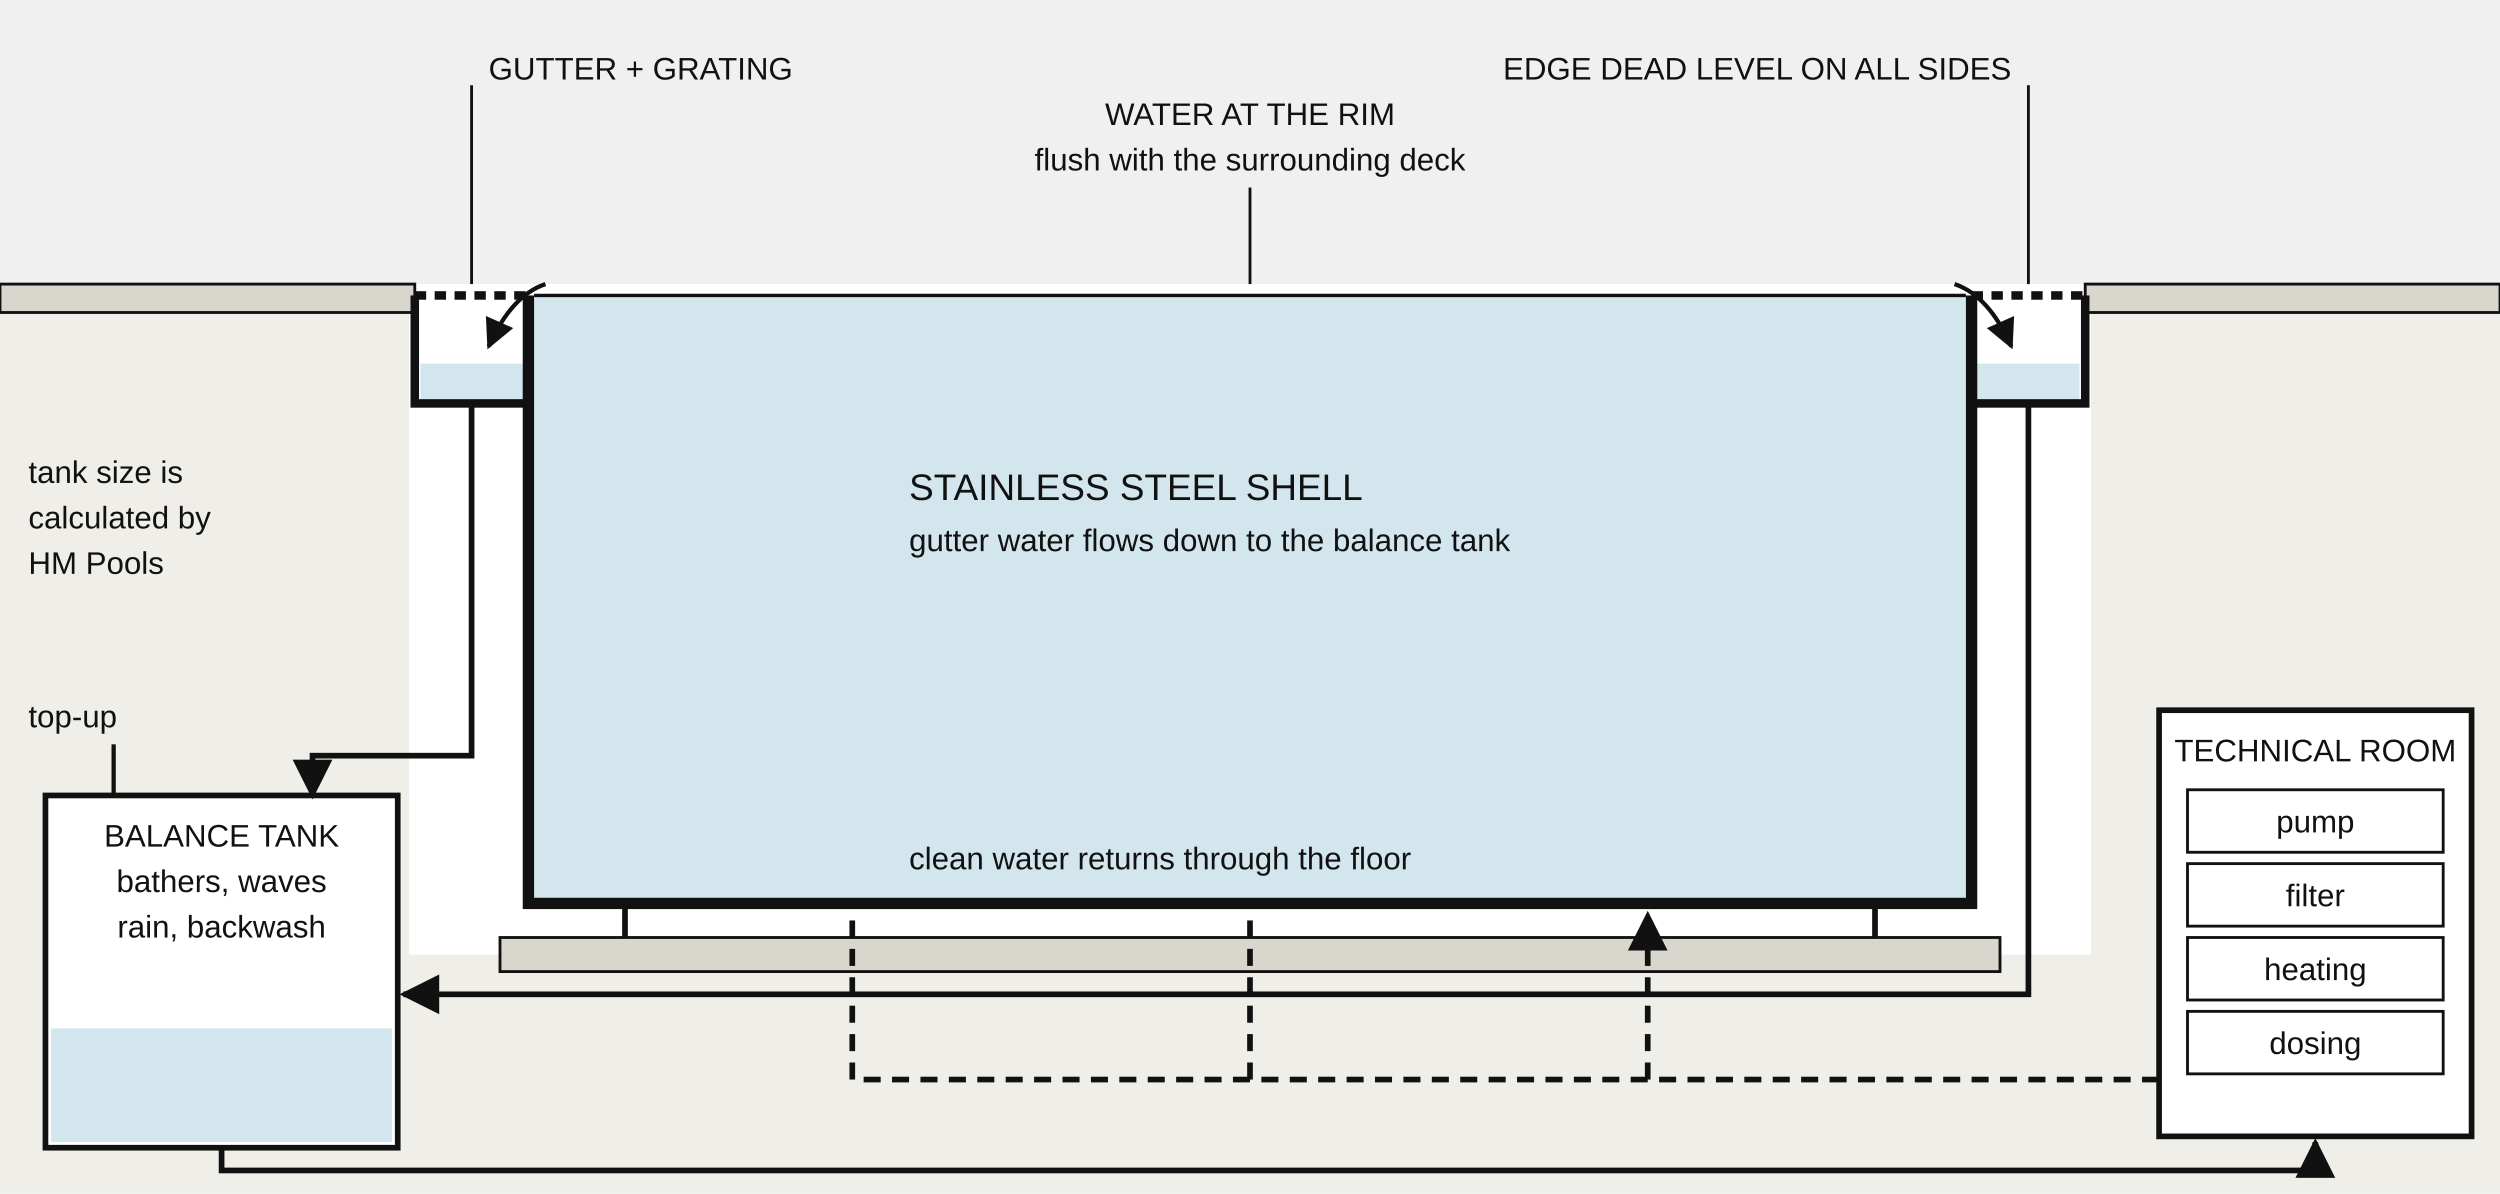
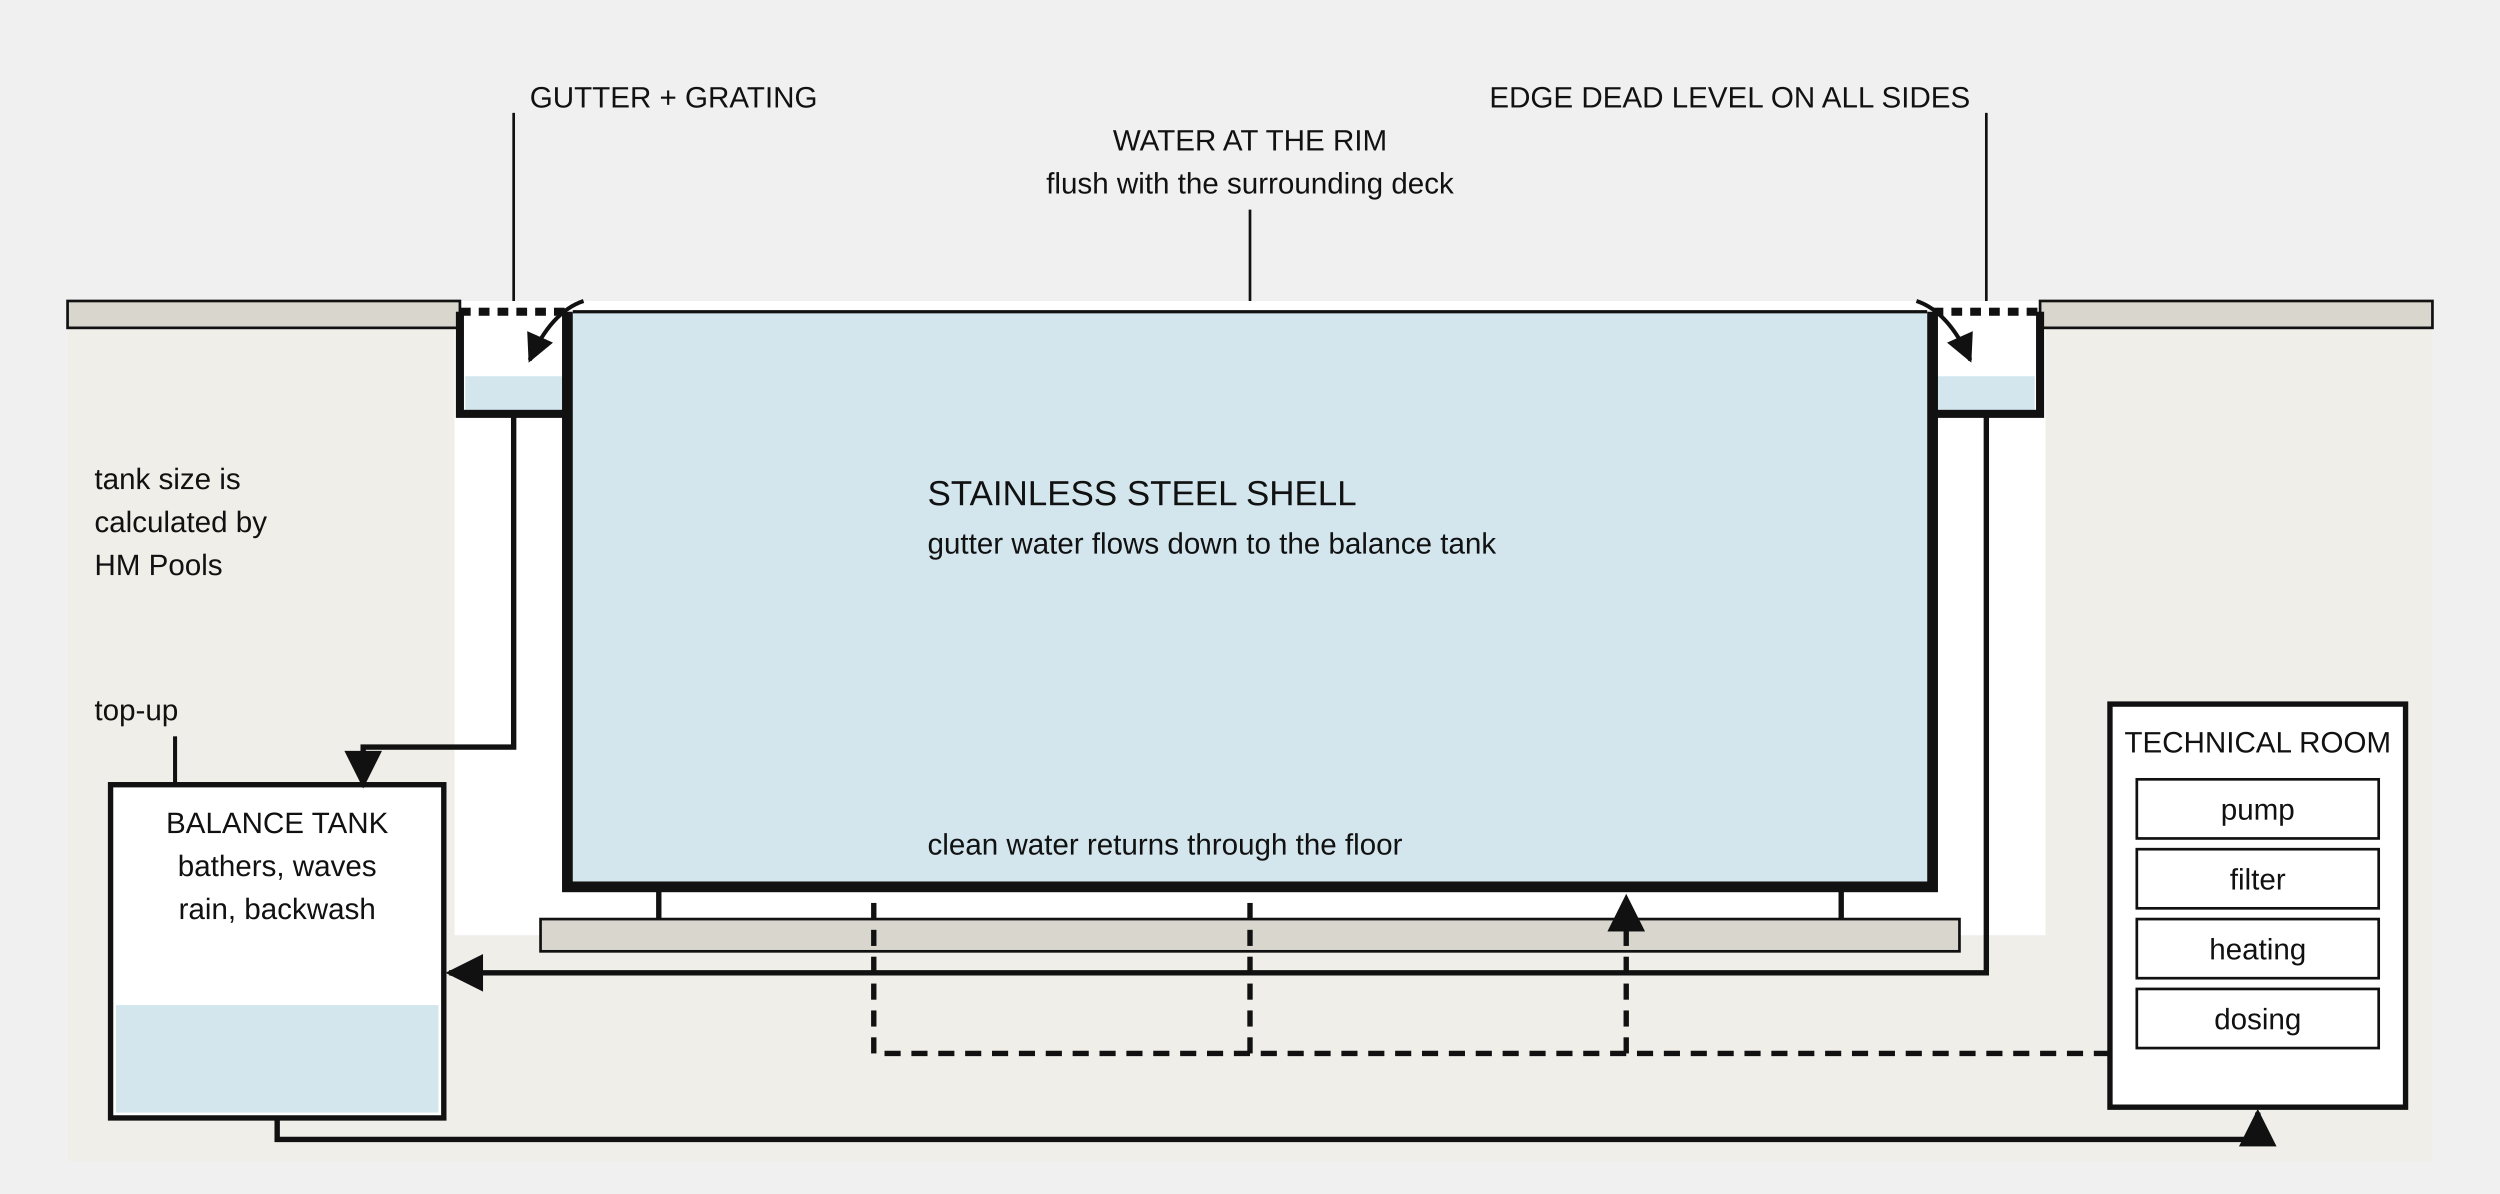
- <svg xmlns="http://www.w3.org/2000/svg" viewBox="0 0 880 420" width="880" height="420" font-family="Kanit, 'Helvetica Neue', Arial, sans-serif" font-size="11" fill="#111111">
+ <svg xmlns="http://www.w3.org/2000/svg" viewBox="-24 -12 928 444" width="880" height="420" font-family="Kanit, 'Helvetica Neue', Arial, sans-serif" font-size="11" fill="#111111">
  <defs>
    <marker id="arO" viewBox="0 0 10 10" refX="9" refY="5" markerWidth="7" markerHeight="7" orient="auto-start-reverse">
      <path d="M0 0L10 5L0 10z" fill="#111111" />
    </marker>
  </defs>
  <rect x="0" y="110" width="880" height="310" fill="#EFEEE9" />
  <rect x="144" y="100" width="592" height="236" fill="#FFFFFF" />
  <rect x="0" y="100" width="146" height="10" fill="#D9D6CE" stroke="#111111" />
  <rect x="734" y="100" width="146" height="10" fill="#D9D6CE" stroke="#111111" />
  <rect x="148" y="128" width="38" height="13" fill="#D3E6EE" />
  <rect x="694" y="128" width="38" height="13" fill="#D3E6EE" />
  <path d="M146 104 L146 142 L186 142" fill="none" stroke="#111111" stroke-width="3" />
  <path d="M734 104 L734 142 L694 142" fill="none" stroke="#111111" stroke-width="3" />
  <line x1="146" y1="104" x2="186" y2="104" stroke="#111111" stroke-width="3" stroke-dasharray="4 3" />
  <line x1="694" y1="104" x2="734" y2="104" stroke="#111111" stroke-width="3" stroke-dasharray="4 3" />
  <rect x="176" y="330" width="528" height="12" fill="#D9D6CE" stroke="#111111" />
  <path d="M220 318V330M660 318V330" stroke="#111111" stroke-width="2" />
  <rect x="188" y="104" width="504" height="212" fill="#D3E6EE" />
  <line x1="188" y1="104" x2="692" y2="104" stroke="#111111" stroke-width="1.2" />
  <path d="M186 104 L186 318 L694 318 L694 104" fill="none" stroke="#111111" stroke-width="4" />
  <path d="M192 100 Q180 104 172 122" fill="none" stroke="#111111" stroke-width="1.5" marker-end="url(#arO)" />
  <path d="M688 100 Q700 104 708 122" fill="none" stroke="#111111" stroke-width="1.5" marker-end="url(#arO)" />
  <rect x="16" y="280" width="124" height="124" fill="#FFFFFF" stroke="#111111" stroke-width="2" />
  <rect x="18" y="362" width="120" height="40" fill="#D3E6EE" />
  <text x="78" y="298" text-anchor="middle" font-weight="500">BALANCE TANK</text>
  <text x="78" y="314" text-anchor="middle">bathers, waves</text>
  <text x="78" y="330" text-anchor="middle">rain, backwash</text>
  <path d="M166 142 L166 266 L110 266 L110 280" fill="none" stroke="#111111" stroke-width="2" marker-end="url(#arO)" />
  <path d="M714 142 L714 350 L142 350" fill="none" stroke="#111111" stroke-width="2" marker-end="url(#arO)" />
  <path d="M40 280 L40 262" stroke="#111111" stroke-width="1.5" />
  <text x="10" y="256">top-up</text>
  <path d="M78 404 L78 412 L815 412 L815 402" fill="none" stroke="#111111" stroke-width="2" marker-end="url(#arO)" />
  <path d="M760 380 L300 380" fill="none" stroke="#111111" stroke-width="2" stroke-dasharray="6 4" />
  <path d="M300 380 L300 322M440 380 L440 322M580 380 L580 322" fill="none" stroke="#111111" stroke-width="2" stroke-dasharray="6 4" marker-end="url(#arO)" />
  <rect x="760" y="250" width="110" height="150" fill="#FFFFFF" stroke="#111111" stroke-width="2" />
  <text x="815" y="268" text-anchor="middle" font-weight="500">TECHNICAL ROOM</text>
  <rect x="770" y="278" width="90" height="22" fill="none" stroke="#111111" />
  <text x="815" y="293" text-anchor="middle">pump</text>
  <rect x="770" y="304" width="90" height="22" fill="none" stroke="#111111" />
  <text x="815" y="319" text-anchor="middle">filter</text>
  <rect x="770" y="330" width="90" height="22" fill="none" stroke="#111111" />
  <text x="815" y="345" text-anchor="middle">heating</text>
  <rect x="770" y="356" width="90" height="22" fill="none" stroke="#111111" />
  <text x="815" y="371" text-anchor="middle">dosing</text>
  <path d="M440 100 L440 66" stroke="#111111" />
  <text x="440" y="44" text-anchor="middle" font-weight="500">WATER AT THE RIM</text>
  <text x="440" y="60" text-anchor="middle">flush with the surrounding deck</text>
  <path d="M166 100 L166 30" stroke="#111111" />
  <text x="172" y="28" font-weight="500">GUTTER + GRATING</text>
  <path d="M714 100 L714 30" stroke="#111111" />
  <text x="708" y="28" text-anchor="end" font-weight="500">EDGE DEAD LEVEL ON ALL SIDES</text>
  <text x="10" y="170">tank size is</text>
  <text x="10" y="186">calculated by</text>
  <text x="10" y="202">HM Pools</text>
  <text x="10" y="218" />
  <text x="320" y="306">clean water returns through the floor</text>
  <text x="320" y="176" font-size="13" font-weight="500">STAINLESS STEEL SHELL</text>
  <text x="320" y="194">gutter water flows down to the balance tank</text>
</svg>
